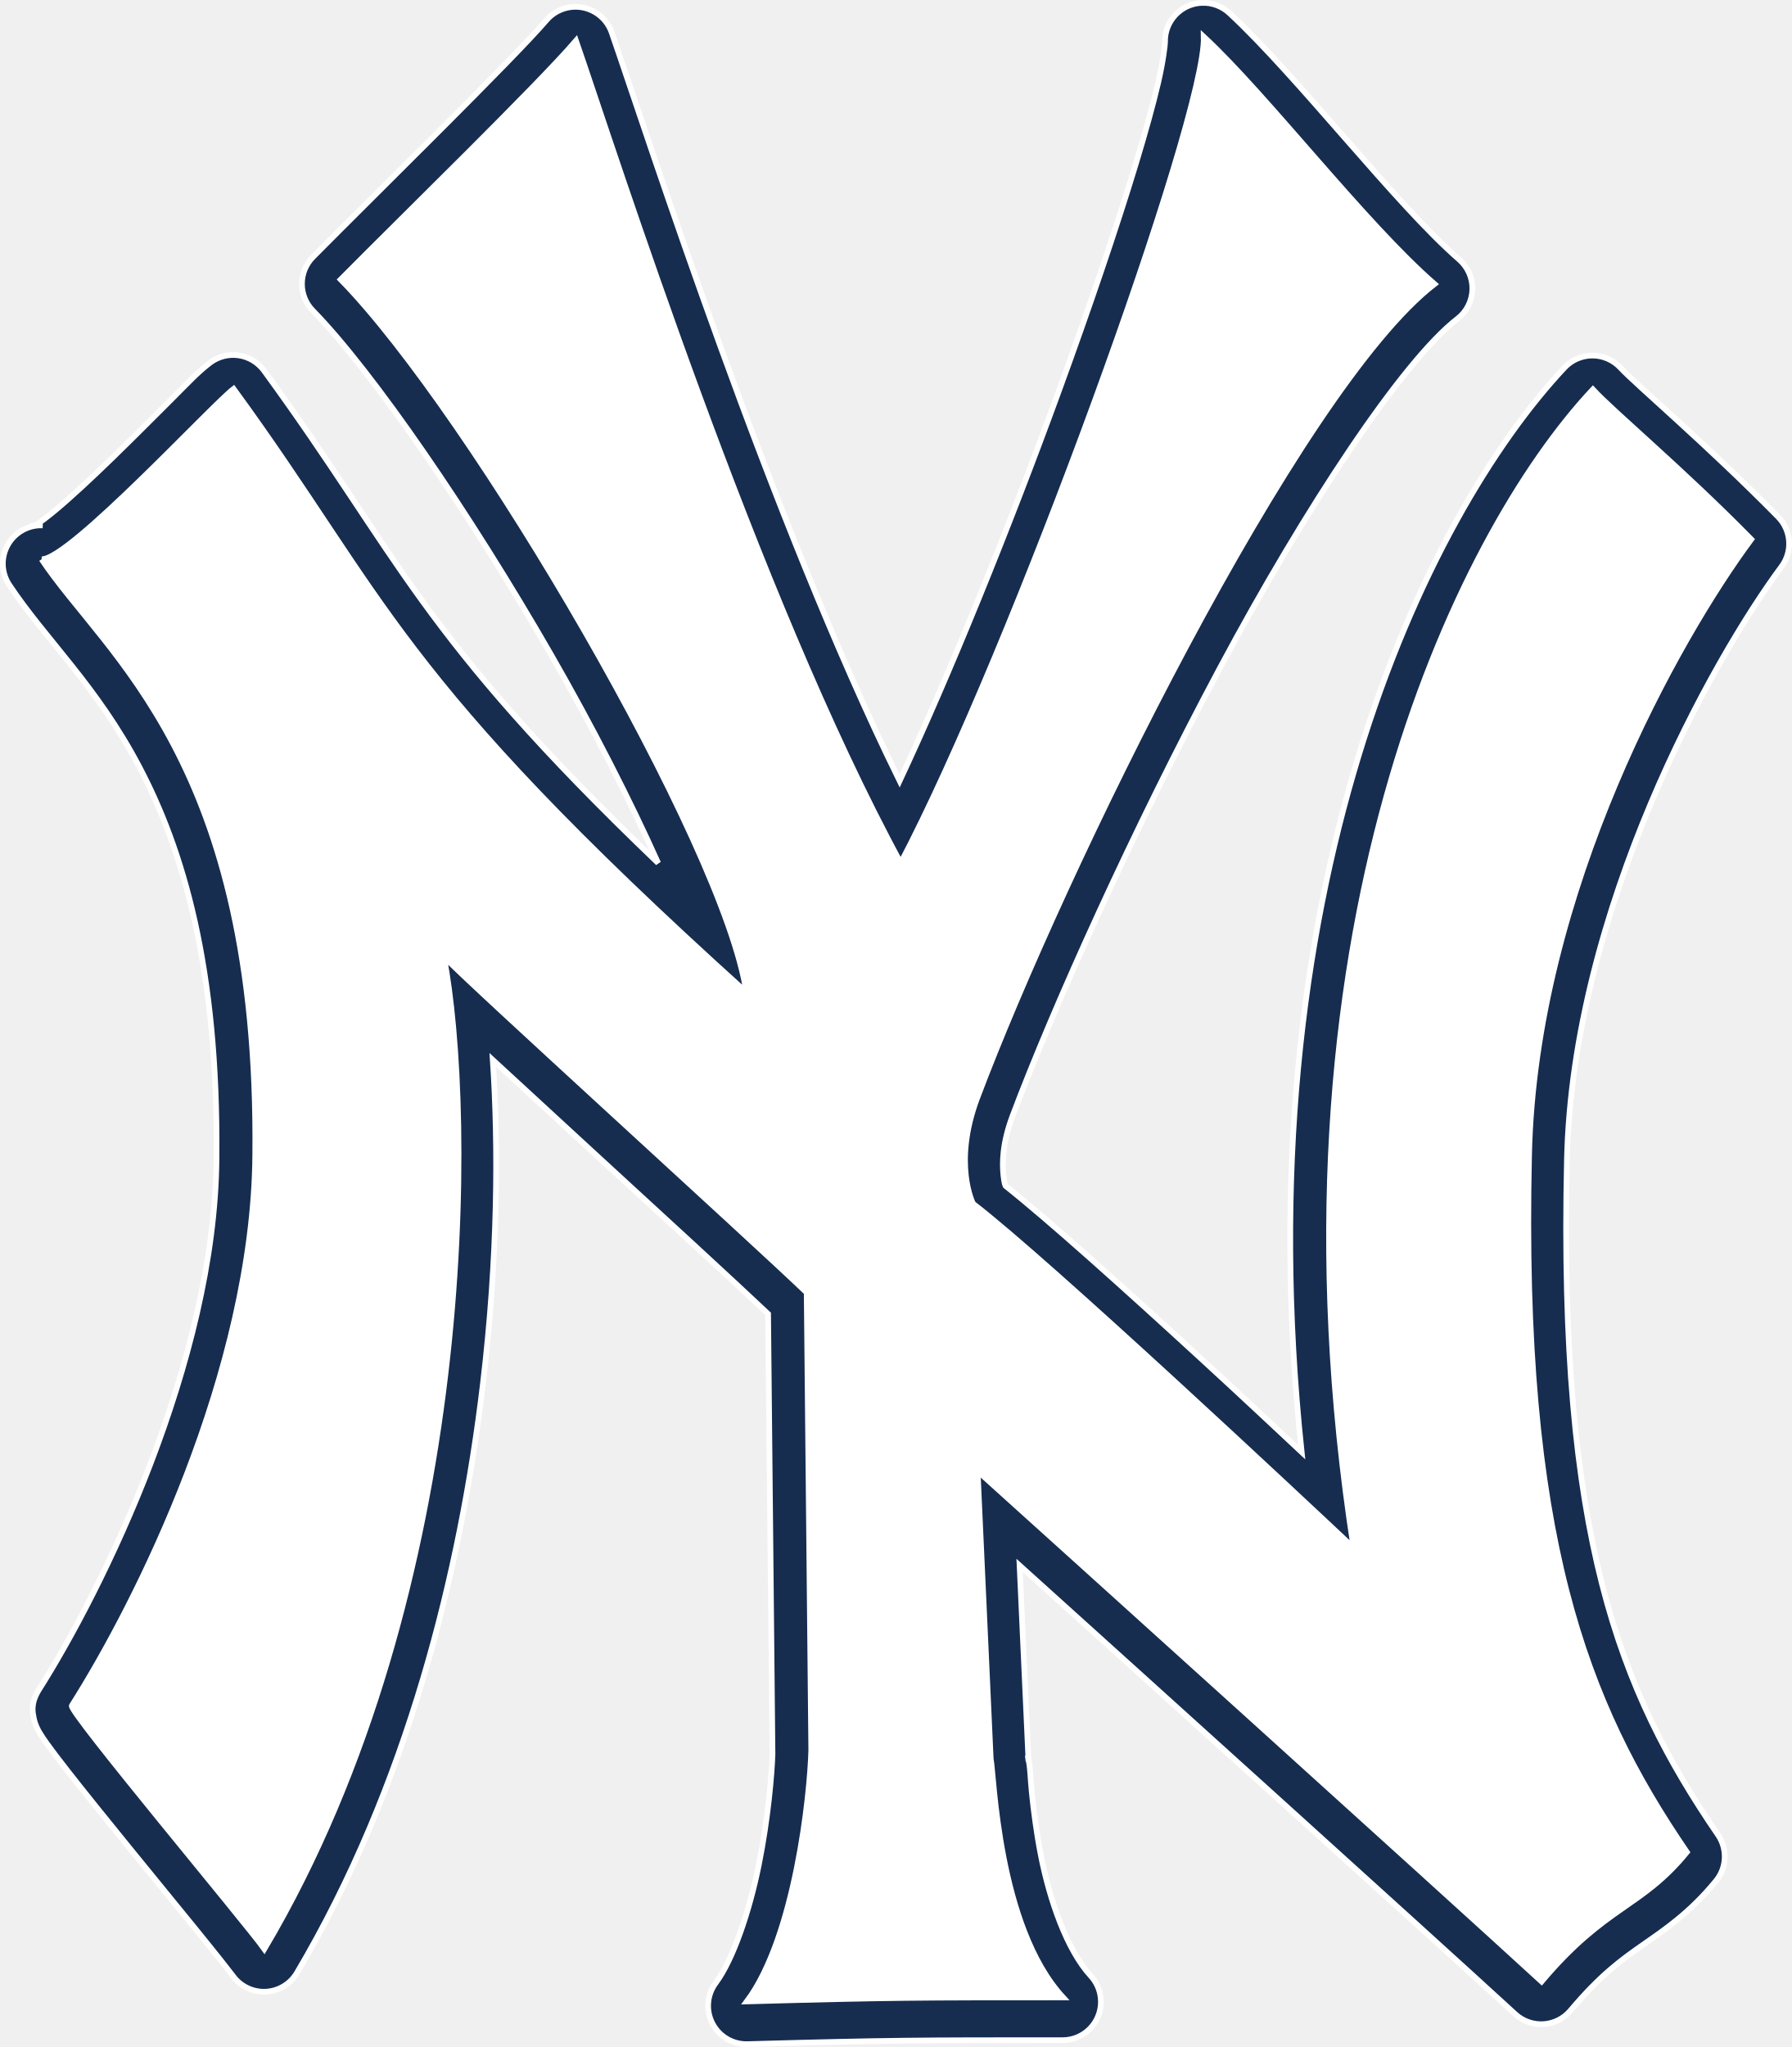
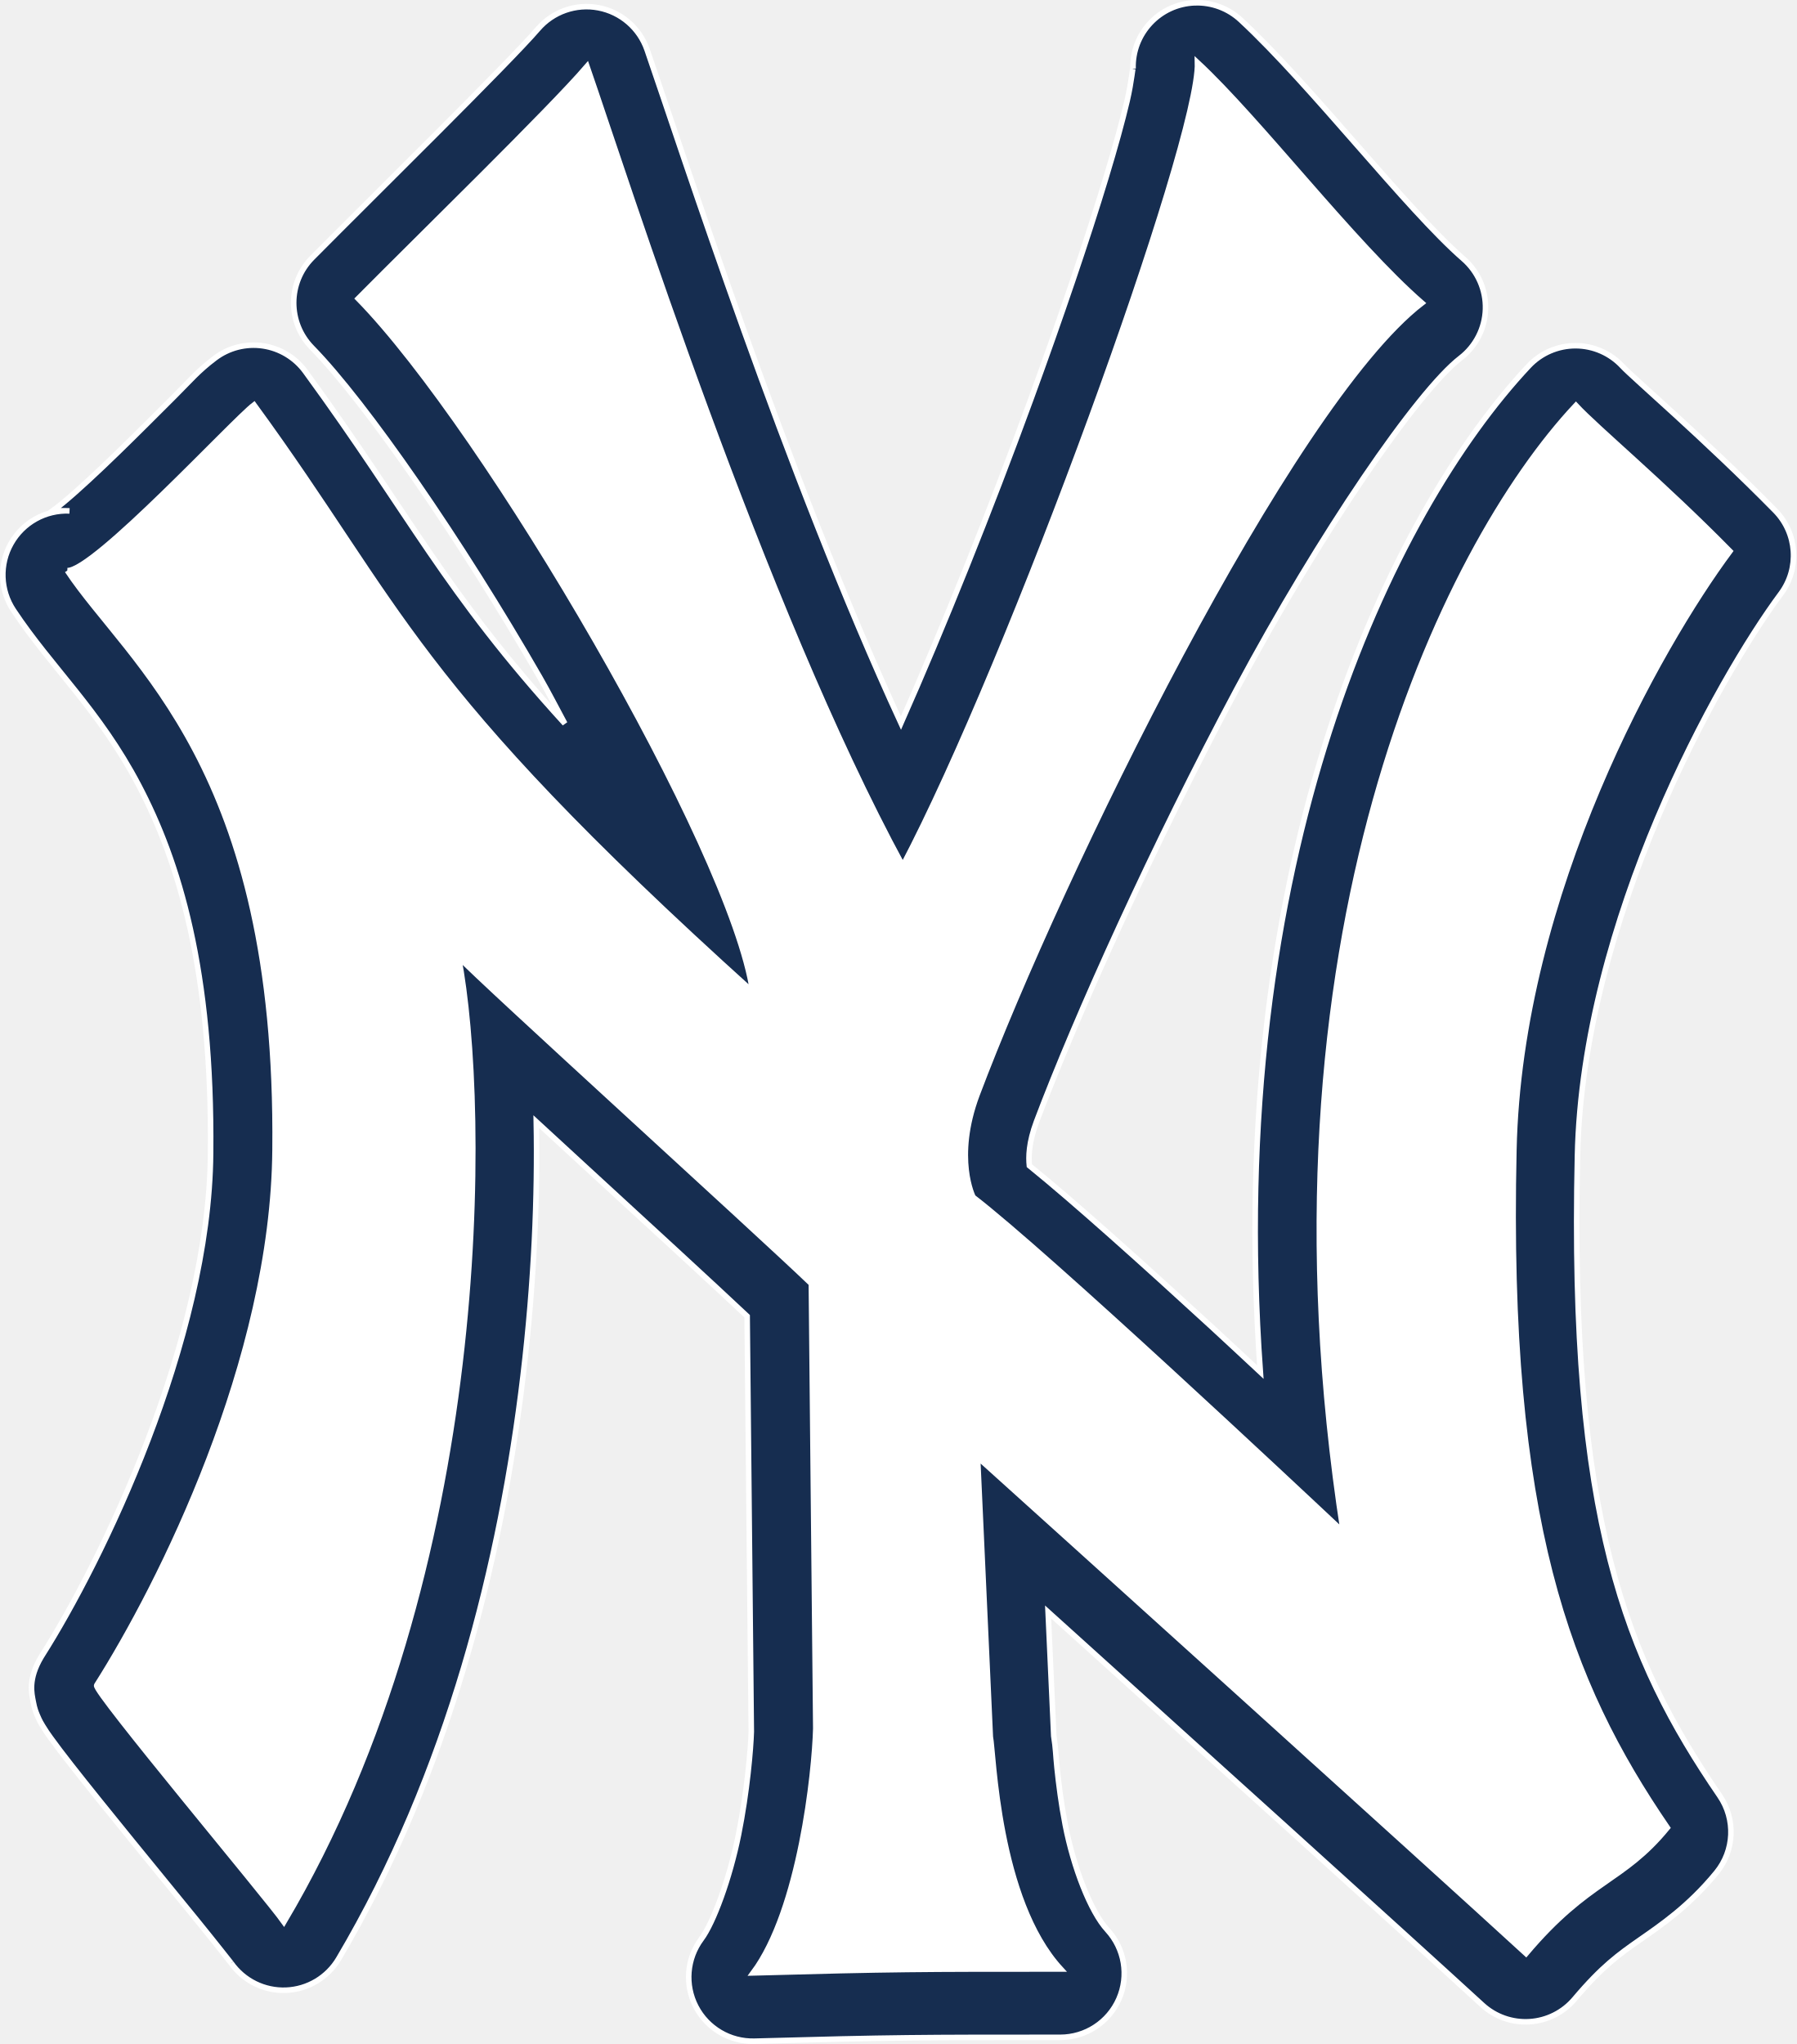
- <svg xmlns="http://www.w3.org/2000/svg" version="1.1" id="Layer_1" x="0px" y="0px" width="314.549" height="359.249" viewBox="0 0 314.549 359.249" xml:space="preserve">
+ <svg xmlns="http://www.w3.org/2000/svg" version="1.1" id="Layer_1" x="0px" y="0px" width="324.23" height="368.922" viewBox="0 0 324.23 368.922" xml:space="preserve">
  <defs id="defs1" />
  <style type="text/css" id="style1">
	.st0{fill:#FFFFFF;stroke:#FFFFFF;}
</style>
-   <g id="g2" style="fill:#162d50" transform="translate(42.69156,34.7995)">
-     <path id="path2" style="fill:#162d50" class="st0" d="m 204.17,-5.52 a 6.725,6.725 0 0 0 -6.492,6.908 c 0.009,0.327 -0.317,3.299 -1.197,7.072 -0.88,3.773 -2.223,8.639 -3.918,14.232 -3.39,11.187 -8.192,25.311 -13.615,40.146 C 170.154,86.892 159.763,112.511 151.09,131.023 128.366,84.82 107.031,18.382 100.553,-0.303 A 6.725,6.725 0 0 0 89.094,-2.477 C 83.336,4.241 59.536,27.554 48.125,39.066 a 6.725,6.725 0 0 0 -0.029,9.438 c 10.536,10.764 27.572,35.623 41.85,60.449 7.25,12.607 13.817,25.497 18.752,36.486 C 66.461,104.983 63.597,92.014 39.531,59.035 a 6.725,6.725 0 0 0 -9.49,-1.396 c -2.189,1.657 -3.867,3.514 -6.842,6.48 -2.975,2.967 -6.599,6.613 -10.223,10.133 -3.624,3.52 -7.269,6.924 -10.107,9.285 -1.419,1.181 -2.657,2.103 -3.396,2.572 -0.74,0.469 -1.494,-0.04 1.207,0.072 a 6.725,6.725 0 0 0 -5.885,10.434 c 6.357,9.592 15.327,17.66 22.865,32.012 7.538,14.351 13.857,34.934 13.516,68.705 a 6.725,6.725 0 0 0 0,0.016 c -0.281,35.631 -20.163,75.85 -31.152,93.146 a 6.725,6.725 0 0 0 -0.09,0.146 c -1.432,2.387 -1.003,3.918 -0.857,4.727 0.146,0.809 0.317,1.198 0.451,1.52 0.268,0.643 0.459,0.946 0.648,1.262 0.378,0.632 0.75,1.167 1.207,1.807 0.915,1.278 2.133,2.871 3.611,4.762 2.957,3.781 6.923,8.691 11.002,13.703 4.079,5.012 8.265,10.12 11.613,14.236 3.349,4.116 6.11,7.616 6.393,8.018 a 6.725,6.725 0 0 0 11.283,-0.445 c 19.425,-32.789 28.739,-70.43 32.654,-103.346 2.642,-22.21 2.746,-41.747 1.734,-56.887 4.956,4.58 10.474,9.66 16.492,15.184 13.29,12.197 26.232,24.079 31.838,29.389 l 0.77,77.209 c -0.089,3.355 -0.765,11.358 -2.404,19.494 -1.644,8.161 -4.516,16.626 -7.561,20.709 a 6.725,6.725 0 0 0 5.576,10.742 c 25.276,-0.699 30.014,-0.697 55.314,-0.697 a 6.725,6.725 0 0 0 4.949,-11.277 c -4.186,-4.55 -7.232,-13.291 -8.785,-21.281 -0.777,-3.995 -1.246,-7.772 -1.555,-10.748 -0.309,-2.976 -0.206,-4.184 -0.723,-6.682 l 0.131,1.057 -1.566,-34.381 c 21.303,19.217 71.177,64.227 87.004,78.742 a 6.725,6.725 0 0 0 9.684,-0.617 c 5.288,-6.262 8.863,-8.845 12.699,-11.523 3.836,-2.679 8.253,-5.616 12.867,-11.256 a 6.725,6.725 0 0 0 0.344,-8.057 C 277.324,290.544 266.741,263.655 268.223,197.65 a 6.725,6.725 0 0 0 0,-0.006 c 0.95,-44.155 25.756,-88.186 37.676,-104.234 a 6.725,6.725 0 0 0 -0.605,-8.727 C 292.718,71.904 280.347,61.46 277.631,58.529 A 6.725,6.725 0 0 0 267.793,58.5 c -24.528,26.163 -56.491,92.168 -46.133,190.318 -5.971,-5.573 -9.944,-9.332 -17.9,-16.635 -13.242,-12.154 -26.402,-23.987 -34.051,-30.064 -0.107,-0.263 -0.216,-0.278 -0.391,-1.816 -0.253,-2.22 -0.197,-5.692 1.58,-10.445 2.6e-4,-7.1e-4 -2.7e-4,-0.001 0,-0.002 7.338,-19.466 21.357,-50.468 36.406,-78.623 15.053,-28.162 32.149,-53.944 41.701,-61.307 a 6.725,6.725 0 0 0 0.309,-10.4 C 238.192,29.85 221.114,7.534 208.975,-3.73 a 6.725,6.725 0 0 0 -4.805,-1.789 z" transform="translate(-35.86566,-28.77594)" />
+   <g id="g2" style="fill:#162d50" transform="translate(47.53649,39.63628)">
+     <path id="path2" style="fill:#162d50" class="st0" d="M 204.004,-10.354 A 11.562,11.562 0 0 0 192.844,1.525 c -0.02,-0.715 -0.231,2.225 -1.074,5.838 -0.843,3.613 -2.161,8.398 -3.836,13.926 -3.35,11.055 -8.129,25.12 -13.529,39.891 C 167.066,81.252 158.566,102.449 150.951,119.645 130.26,74.818 111.259,15.81 105.123,-1.887 A 11.562,11.562 0 0 0 85.422,-5.623 C 80.27,0.388 56.181,24.069 44.689,35.662 a 11.562,11.562 0 0 0 -0.051,16.225 c 9.806,10.019 26.961,34.867 41.115,59.479 1.6,2.781 3.004,5.566 4.527,8.369 C 68.453,95.815 62.548,82.371 43.439,56.186 A 11.562,11.562 0 0 0 27.123,53.781 c -3.098,2.345 -4.353,3.935 -7.34,6.914 -2.987,2.979 -6.593,6.606 -10.176,10.086 -3.583,3.48 -7.176,6.829 -9.83,9.037 -1.111,0.924 -1.879,1.47 -2.424,1.846 0.534,-0.196 1.326,-0.406 3.527,-0.314 a 11.562,11.562 0 0 0 -10.117,17.938 c 6.902,10.414 15.453,17.957 22.613,31.59 7.161,13.633 13.298,33.268 12.963,66.406 a 11.562,11.562 0 0 0 0,0.025 c -0.268,33.928 -19.776,73.873 -30.398,90.592 a 11.562,11.562 0 0 0 -0.156,0.252 c -2.455,4.092 -1.715,6.708 -1.469,8.074 0.247,1.367 0.532,2.005 0.748,2.521 0.431,1.034 0.707,1.46 0.961,1.885 0.508,0.849 0.929,1.442 1.426,2.137 0.994,1.389 2.235,3.011 3.734,4.928 2.999,3.834 6.973,8.754 11.059,13.775 4.086,5.021 8.274,10.131 11.613,14.236 3.34,4.105 6.263,7.851 6.191,7.75 a 11.562,11.562 0 0 0 19.398,-0.766 C 69.357,309.085 78.771,270.838 82.742,237.453 c 2.022,-17.001 2.642,-32.563 2.387,-45.861 2.693,2.476 4.934,4.551 7.766,7.15 12.677,11.635 24.325,22.348 30.293,27.963 l 0.748,74.988 c -0.082,2.973 -0.739,10.842 -2.307,18.623 -1.577,7.828 -4.521,15.854 -6.697,18.773 a 11.562,11.562 0 0 0 9.588,18.467 c 25.259,-0.699 29.879,-0.695 55.18,-0.695 a 11.562,11.562 0 0 0 8.508,-19.389 c -3.062,-3.328 -6.121,-11.34 -7.596,-18.928 -0.738,-3.794 -1.192,-7.429 -1.492,-10.324 -0.246,-2.37 -0.22,-3.476 -0.588,-5.744 l -1.021,-22.389 c 24.589,22.193 64.17,57.904 78.375,70.932 a 11.562,11.562 0 0 0 16.646,-1.061 c 4.991,-5.911 8.013,-8.052 11.775,-10.68 3.763,-2.628 8.819,-6.022 13.84,-12.158 a 11.562,11.562 0 0 0 0.594,-13.85 C 281.731,288.418 271.589,263.193 273.059,197.76 a 11.562,11.562 0 0 0 0,-0.012 c 0.913,-42.468 25.365,-86.162 36.723,-101.455 A 11.562,11.562 0 0 0 308.74,81.291 C 295.967,68.31 283.115,57.331 281.178,55.24 a 11.562,11.562 0 0 0 -16.912,-0.047 c -24.804,26.458 -55.109,89.145 -48.447,181.596 -3.621,-3.355 -4.881,-4.581 -8.789,-8.168 -12.624,-11.586 -24.785,-22.513 -32.902,-29.092 -0.156,-1.546 -0.153,-4.083 1.297,-7.967 7.22,-19.154 21.203,-50.094 36.146,-78.051 14.947,-27.964 32.598,-53.75 40.389,-59.756 a 11.562,11.562 0 0 0 0.529,-17.879 C 242.213,26.939 225.15,4.683 212.264,-7.275 a 11.562,11.562 0 0 0 -8.26,-3.078 z" transform="translate(-35.86566,-28.77594)" />
  </g>
-   <g id="g1" style="fill:#ffffff" transform="translate(6.904645,5.250859)">
+   <g id="g1" style="fill:#ffffff" transform="translate(11.74958,10.08764)">
    <path class="st0" d="m 0.4,92.9 c 4.8,0.2 30,-27.1 33.7,-29.9 27,37 27.8,49.8 90,105.9 C 120.4,143.3 76,67.4 52.9,43.8 64.2,32.4 87.6,9.6 94.2,1.9 c 6.9,19.9 31.5,97.4 57,144.3 v 0 c 19.5,-37 53.6,-130.8 53.2,-145 11.1,10.3 28.2,32.7 40.5,43.4 -24,18.5 -65.3,103.1 -80.3,142.9 -4.3,11.5 -0.7,18.5 -0.7,18.5 13.4,10.3 58.5,52.6 66.8,60.4 -16.5,-106.6 18,-177.7 42,-203.3 3.8,4.1 15.5,13.8 27.8,26.3 -12.7,17.1 -38,61.6 -39,108.1 -1.5,66.8 9.7,96 27.7,122.3 -8.1,9.9 -14.1,9.2 -25.5,22.7 -18.1,-16.6 -86.9,-78.7 -99,-89.6 v 0 l 2.3,50.5 c 0.6,2.9 1.2,29.4 12.7,41.9 -25.3,0 -30.2,0 -55.5,0.7 8.5,-11.4 11.1,-36.3 11.3,-44.1 l -0.8,-80.3 C 124.7,212 75.3,167.2 71,162.6 v 0 c 5.2,27 6,110.9 -31.5,174.2 C 36.4,332.4 5.1,295.1 5.7,294.1 17.2,276 37.6,235.4 37.9,197.4 38.6,128.1 11.6,109.8 0.4,92.9" id="path1" style="fill:#ffffff" />
  </g>
</svg>
